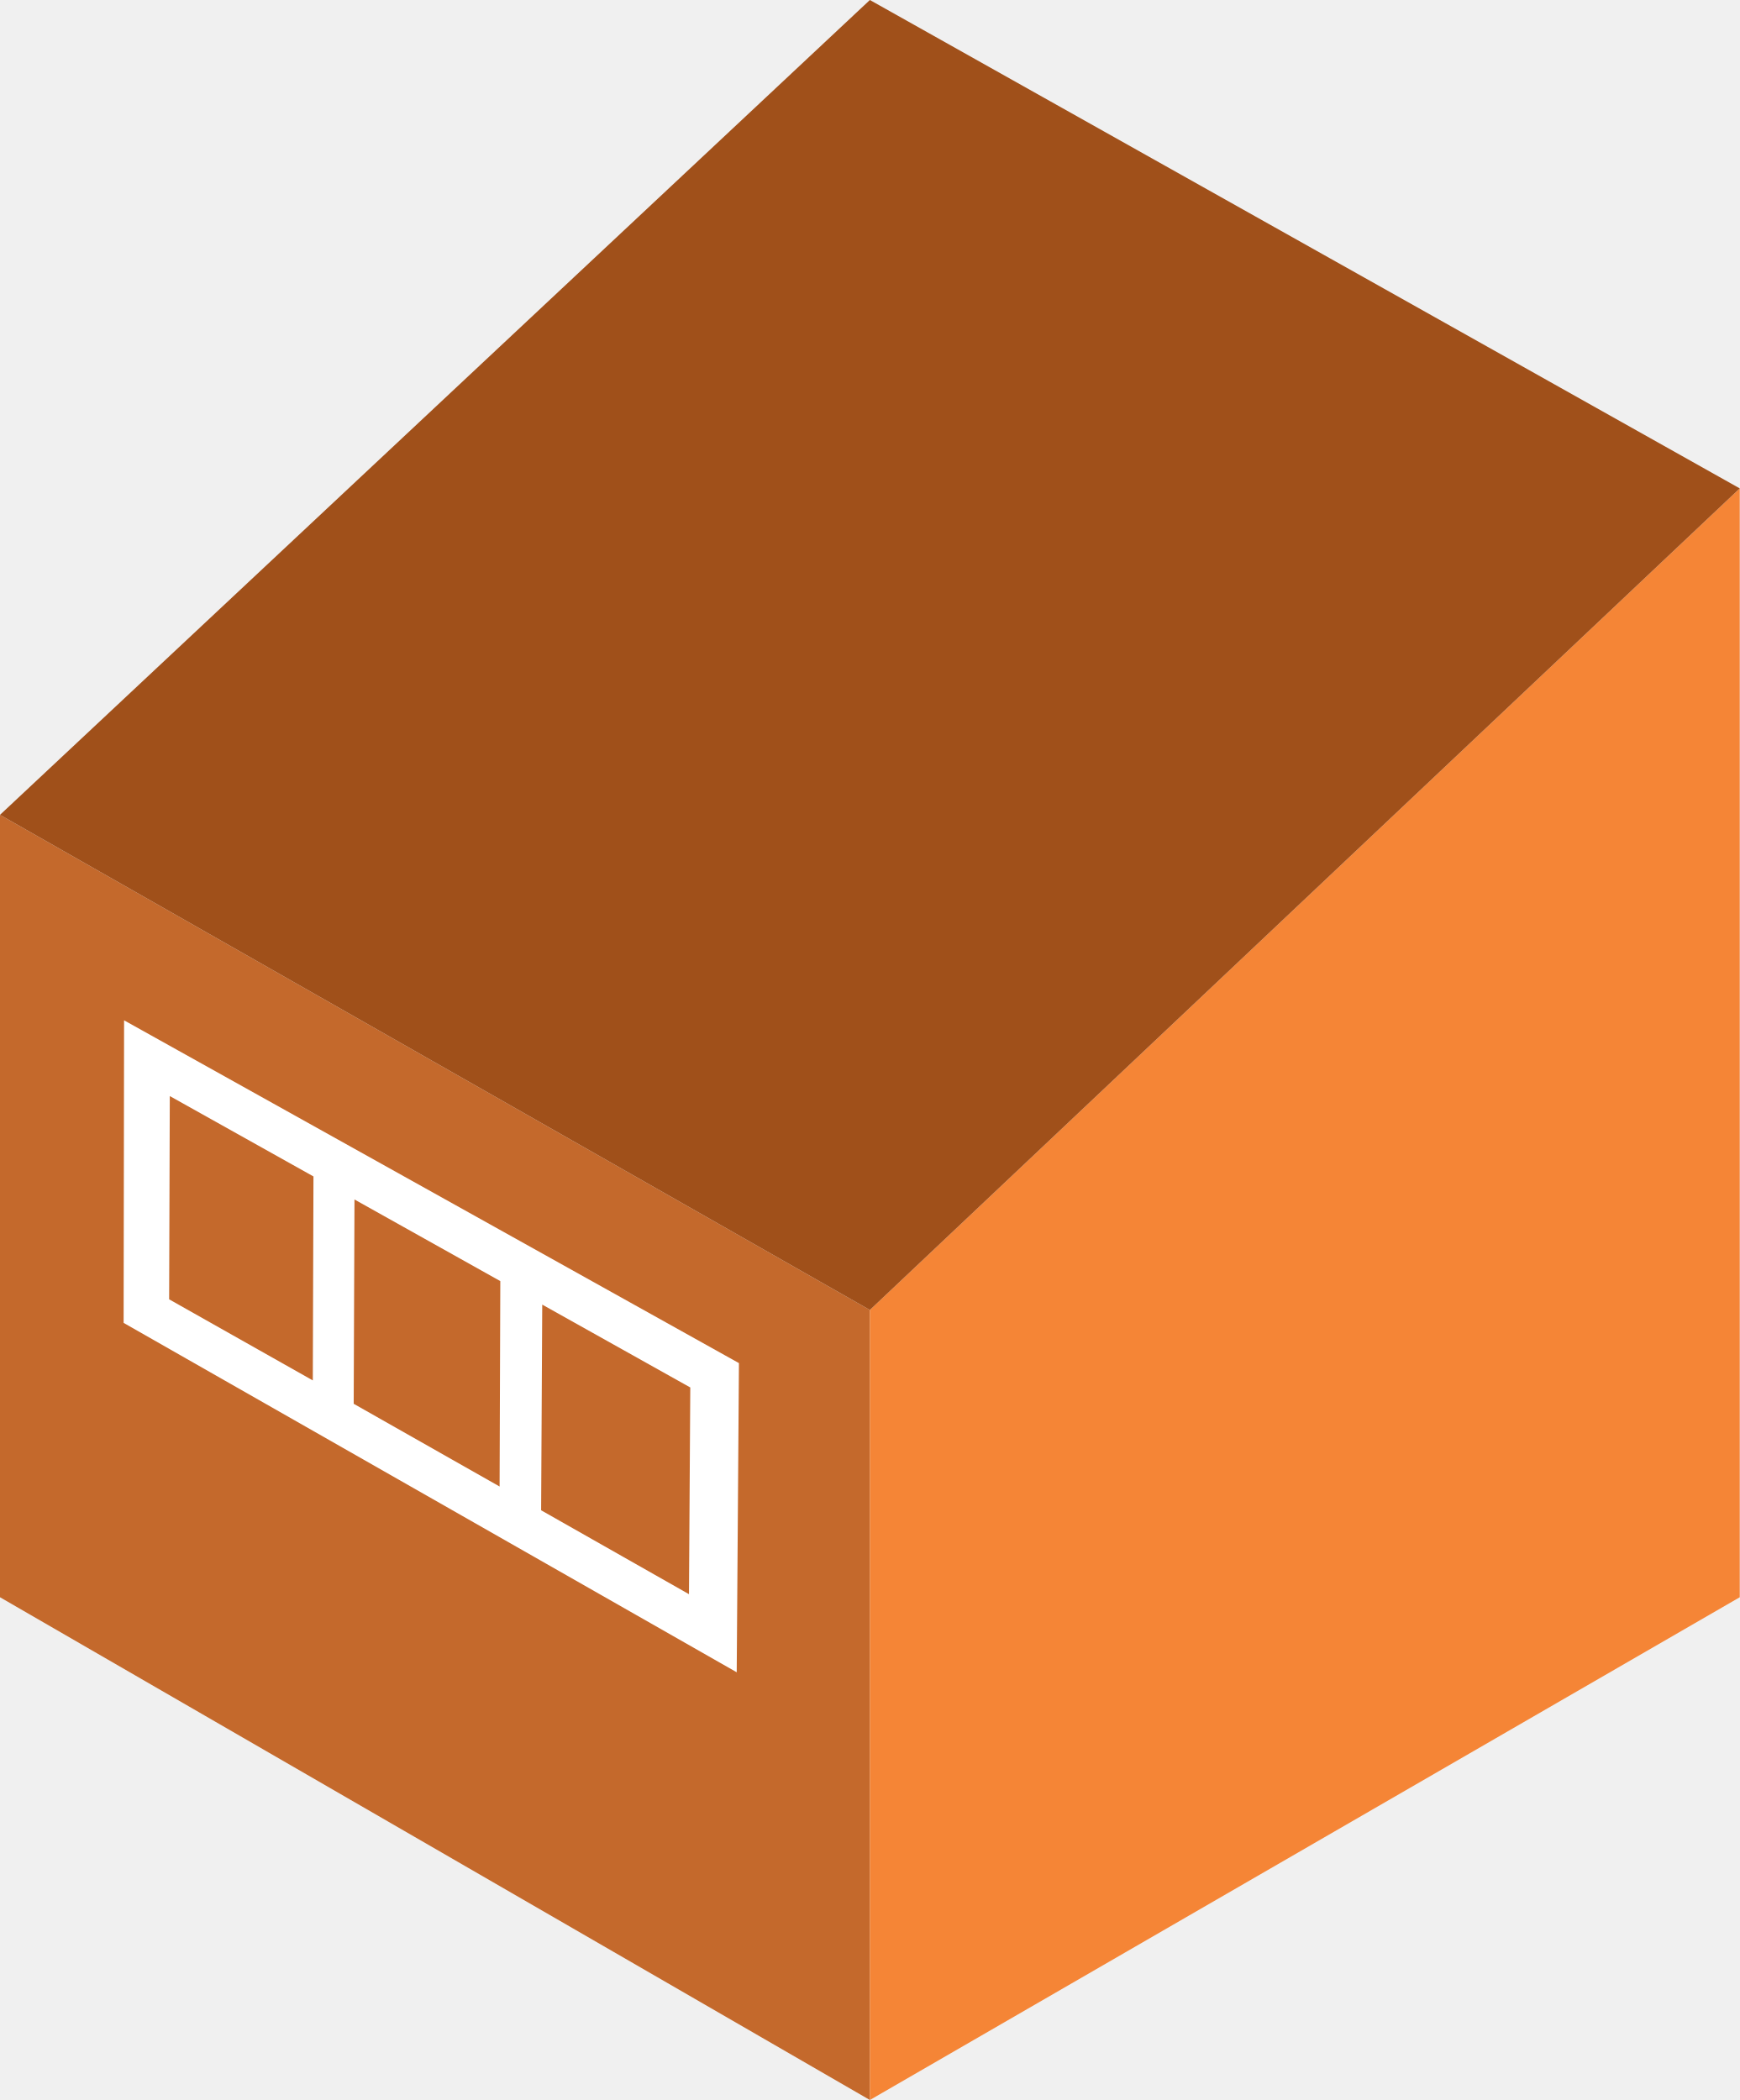
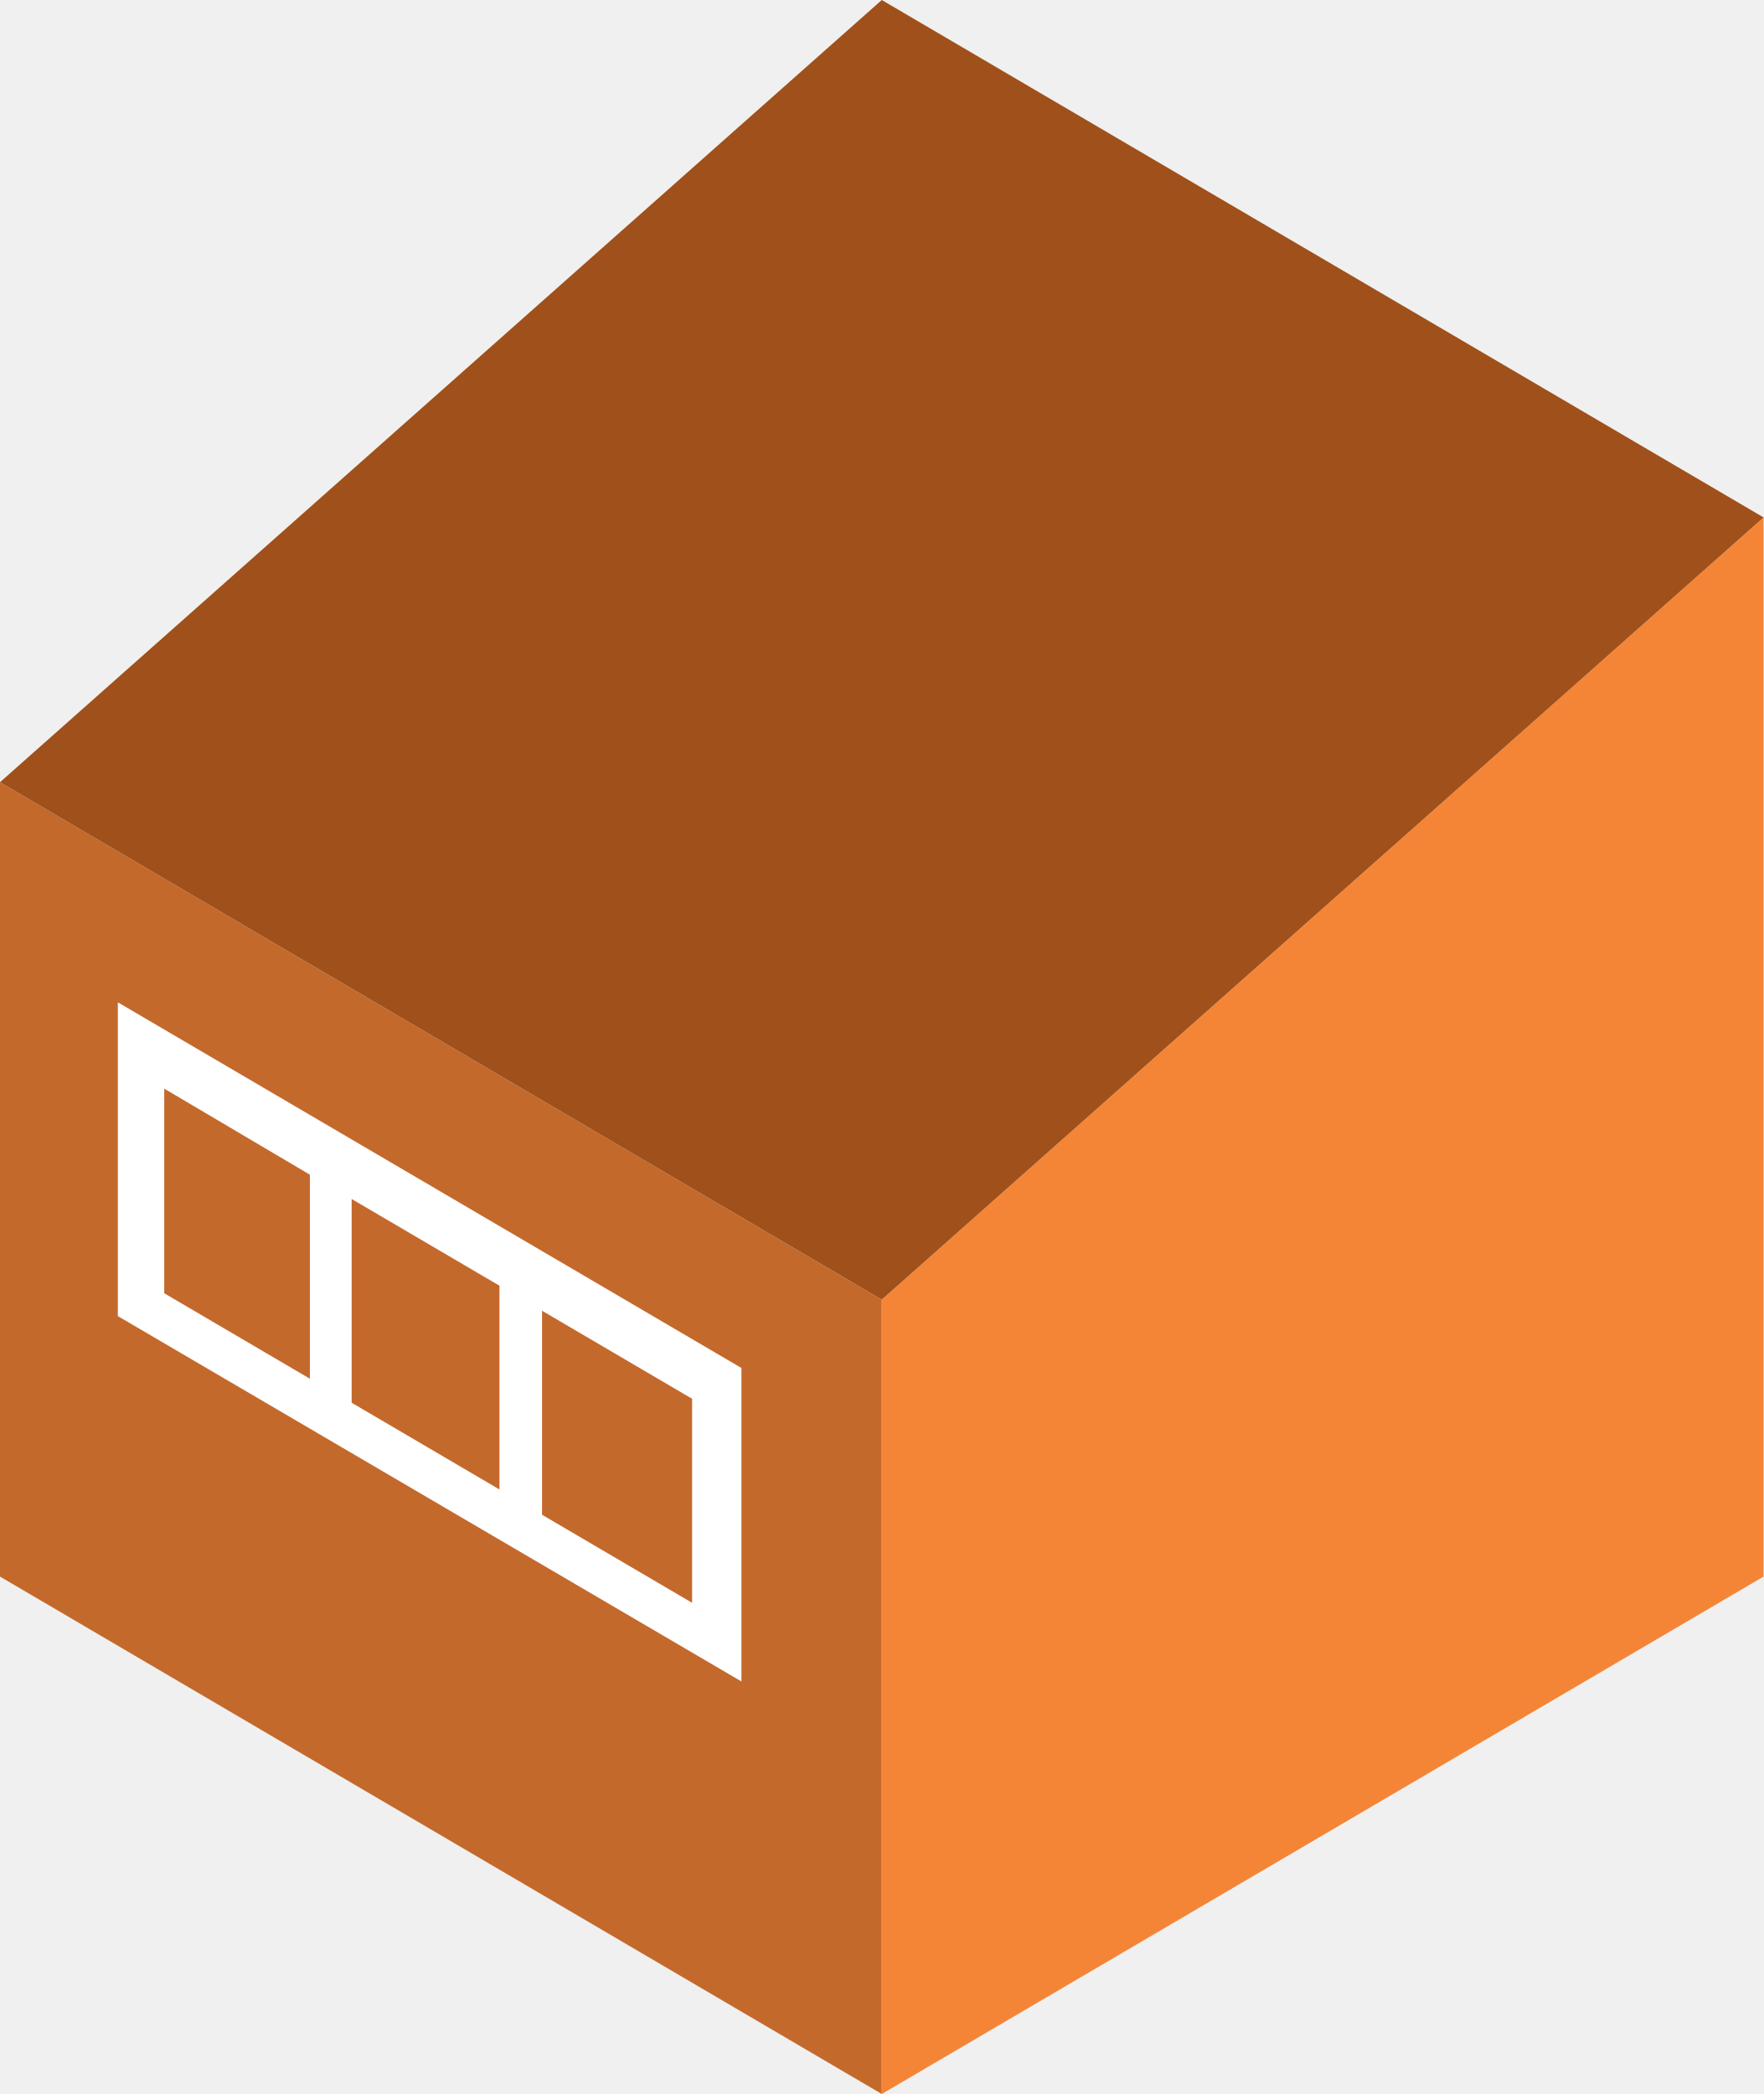
- <svg xmlns="http://www.w3.org/2000/svg" viewBox="0 0 266.4 321.63">
+ <svg xmlns="http://www.w3.org/2000/svg" viewBox="0 0 266.4 316.32">
  <defs>
    <style>.a{fill:#c4692c;}.b{fill:#f58536;}.c{fill:#a0501a;}.d{fill:#fff;}</style>
  </defs>
-   <polygon class="a" points="133.2 321.63 0 244.63 0 124.8 133.2 200.63 133.2 321.63" />
-   <polygon class="b" points="133.2 321.63 266.4 244.63 266.4 74.8 133.2 200.63 133.2 321.63" />
-   <polygon class="c" points="133.2 0 0 124.8 133.2 200.63 266.4 74.8 133.2 0" />
-   <path class="d" d="M19,156.27l-.07,46.34,93.88,53.51.34-47.35Zm28.9,55.15L25.9,199,26,167.87l22,12.31Zm28.6,16.25L54.16,215l.12-31.29,22.33,12.5Zm29,16.49L82.86,231.31l.17-31.5L105.7,212.5Z" />
+   <polygon class="a" points="133.2 316.32 0 238.16 0 118.16 133.2 196.32 133.2 316.32" />
+   <polygon class="b" points="133.2 316.32 266.4 238.16 266.4 78.16 133.2 196.32 133.2 316.32" />
+   <polygon class="c" points="133.2 0 0 118.16 133.2 196.32 266.4 78.16 133.2 0" />
+   <path class="d" d="M17.8,198.81,112,254V206.65L17.8,151.41ZM81.88,198l22.67,13.3v30.82l-22.67-13.3ZM53.12,181.12l22.33,13.1V225l-22.33-13.1ZM24.81,164.45l22,13v30.82l-22-12.91Z" />
</svg>
